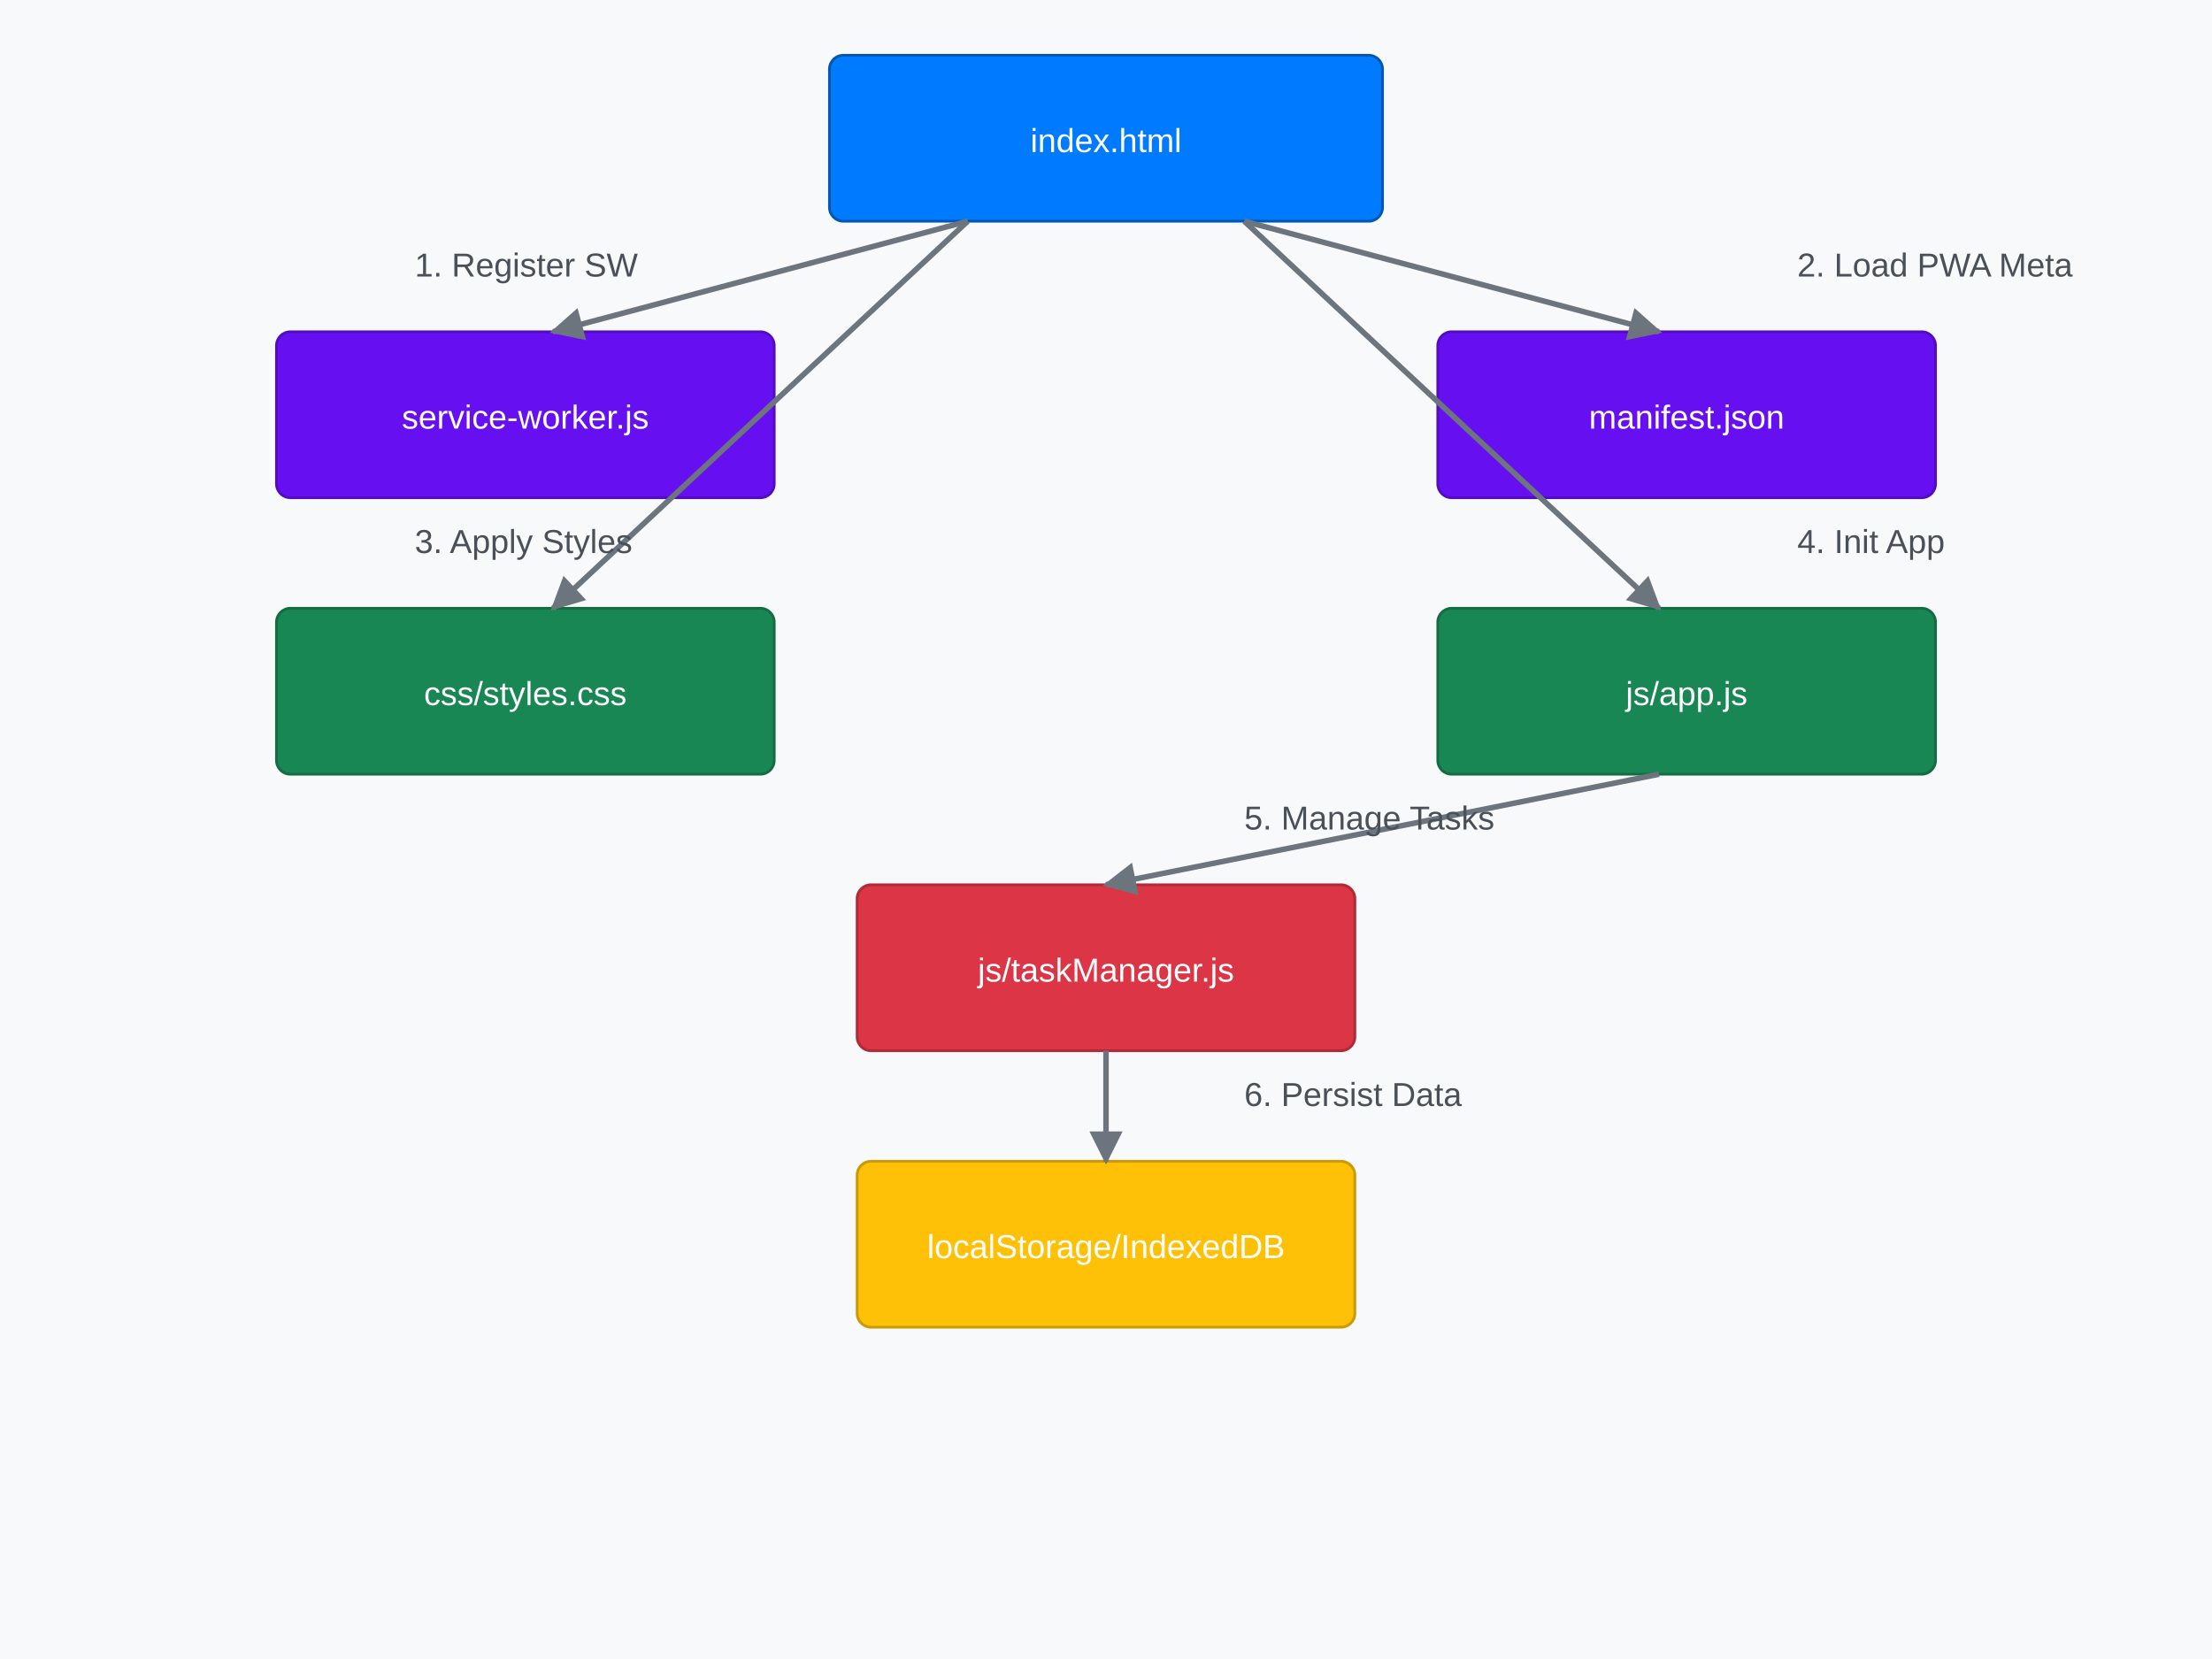
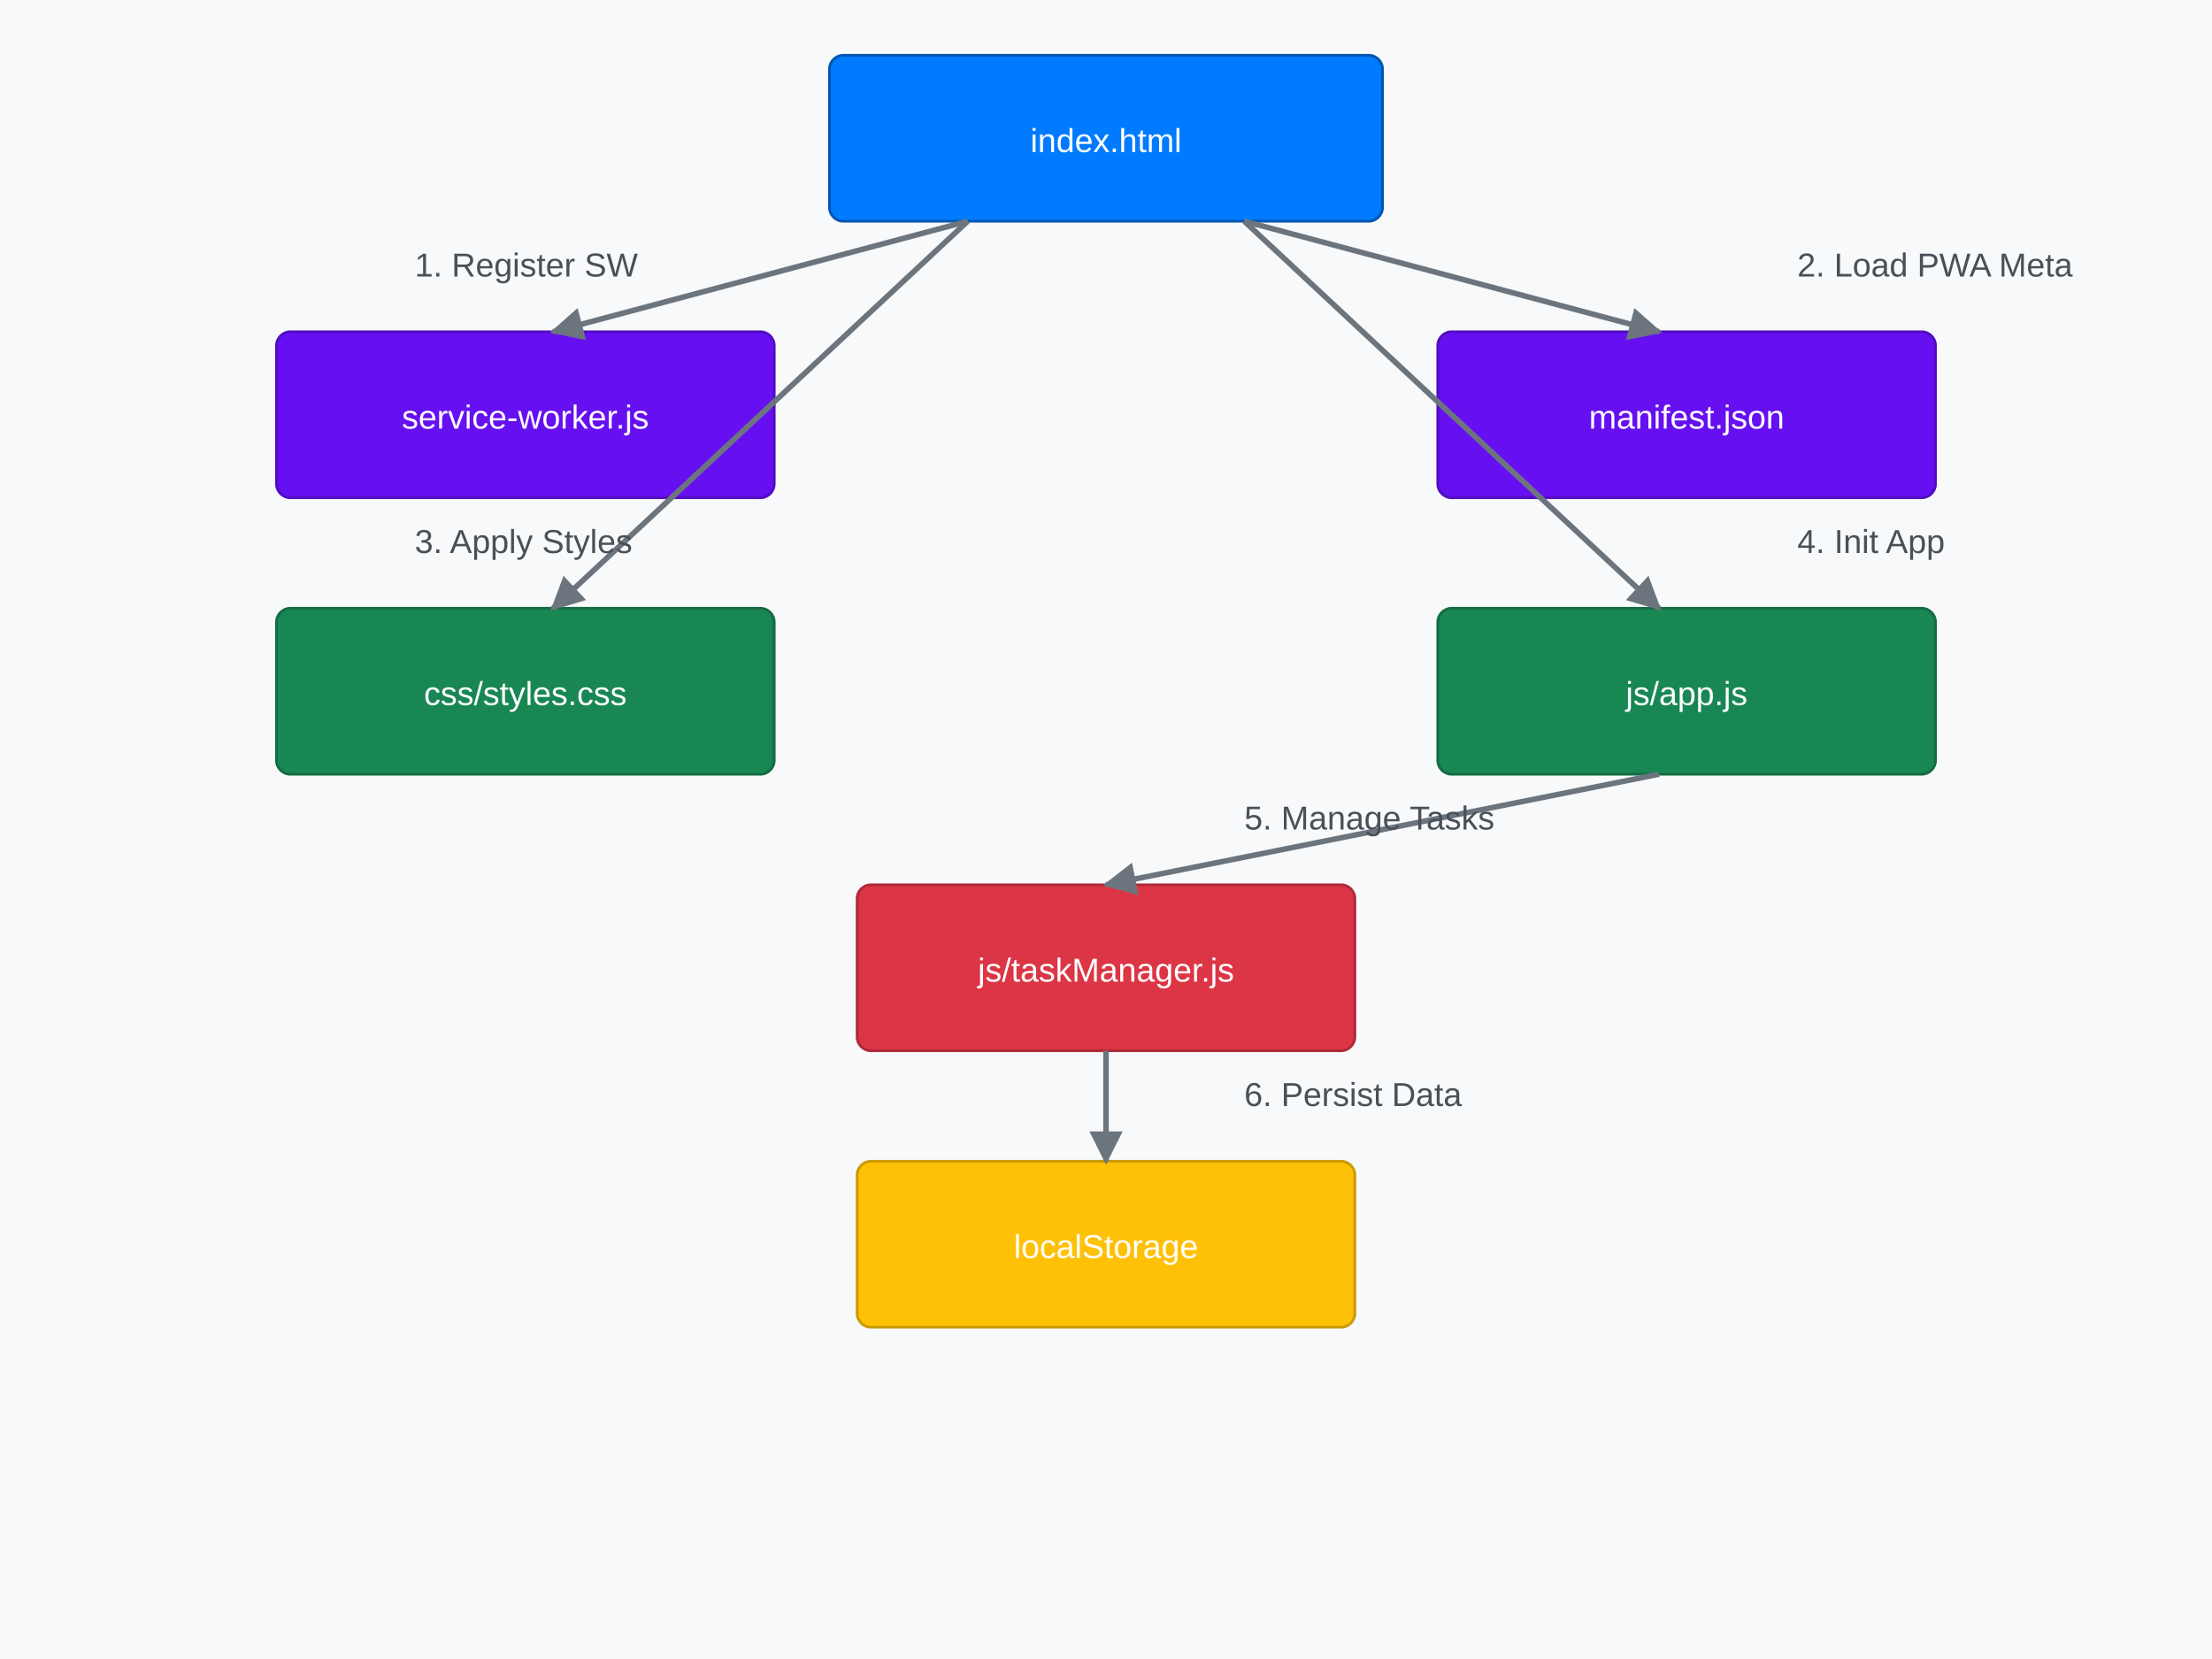
<svg xmlns="http://www.w3.org/2000/svg" width="800" height="600">
  <rect width="800" height="600" fill="#f8f9fa" />
  <rect x="300" y="20" width="200" height="60" rx="5" fill="#007bff" stroke="#0056b3" />
  <text x="400" y="55" text-anchor="middle" fill="white" font-family="Arial">index.html</text>
  <rect x="100" y="120" width="180" height="60" rx="5" fill="#6610f2" stroke="#520dc2" />
  <text x="190" y="155" text-anchor="middle" fill="white" font-family="Arial">service-worker.js</text>
  <rect x="520" y="120" width="180" height="60" rx="5" fill="#6610f2" stroke="#520dc2" />
  <text x="610" y="155" text-anchor="middle" fill="white" font-family="Arial">manifest.json</text>
  <rect x="100" y="220" width="180" height="60" rx="5" fill="#198754" stroke="#146c43" />
  <text x="190" y="255" text-anchor="middle" fill="white" font-family="Arial">css/styles.css</text>
  <rect x="520" y="220" width="180" height="60" rx="5" fill="#198754" stroke="#146c43" />
  <text x="610" y="255" text-anchor="middle" fill="white" font-family="Arial">js/app.js</text>
  <rect x="310" y="320" width="180" height="60" rx="5" fill="#dc3545" stroke="#b02a37" />
  <text x="400" y="355" text-anchor="middle" fill="white" font-family="Arial">js/taskManager.js</text>
  <rect x="310" y="420" width="180" height="60" rx="5" fill="#ffc107" stroke="#cc9a06" />
-   <text x="400" y="455" text-anchor="middle" fill="white" font-family="Arial">localStorage/IndexedDB</text>
+   <text x="400" y="455" text-anchor="middle" fill="white" font-family="Arial">localStorage</text>
  <path d="M 350 80 L 200 120" fill="none" stroke="#6c757d" stroke-width="2" marker-end="url(#arrow)" />
  <path d="M 450 80 L 600 120" fill="none" stroke="#6c757d" stroke-width="2" marker-end="url(#arrow)" />
  <path d="M 350 80 L 200 220" fill="none" stroke="#6c757d" stroke-width="2" marker-end="url(#arrow)" />
  <path d="M 450 80 L 600 220" fill="none" stroke="#6c757d" stroke-width="2" marker-end="url(#arrow)" />
  <path d="M 600 280 L 400 320" fill="none" stroke="#6c757d" stroke-width="2" marker-end="url(#arrow)" />
  <path d="M 400 380 L 400 420" fill="none" stroke="#6c757d" stroke-width="2" marker-end="url(#arrow)" />
  <defs>
    <marker id="arrow" viewBox="0 0 10 10" refX="9" refY="5" markerWidth="6" markerHeight="6" orient="auto">
      <path d="M 0 0 L 10 5 L 0 10 z" fill="#6c757d" />
    </marker>
  </defs>
  <text x="150" y="100" font-family="Arial" font-size="12" fill="#495057">1. Register SW</text>
  <text x="650" y="100" font-family="Arial" font-size="12" fill="#495057">2. Load PWA Meta</text>
  <text x="150" y="200" font-family="Arial" font-size="12" fill="#495057">3. Apply Styles</text>
  <text x="650" y="200" font-family="Arial" font-size="12" fill="#495057">4. Init App</text>
  <text x="450" y="300" font-family="Arial" font-size="12" fill="#495057">5. Manage Tasks</text>
  <text x="450" y="400" font-family="Arial" font-size="12" fill="#495057">6. Persist Data</text>
</svg>
